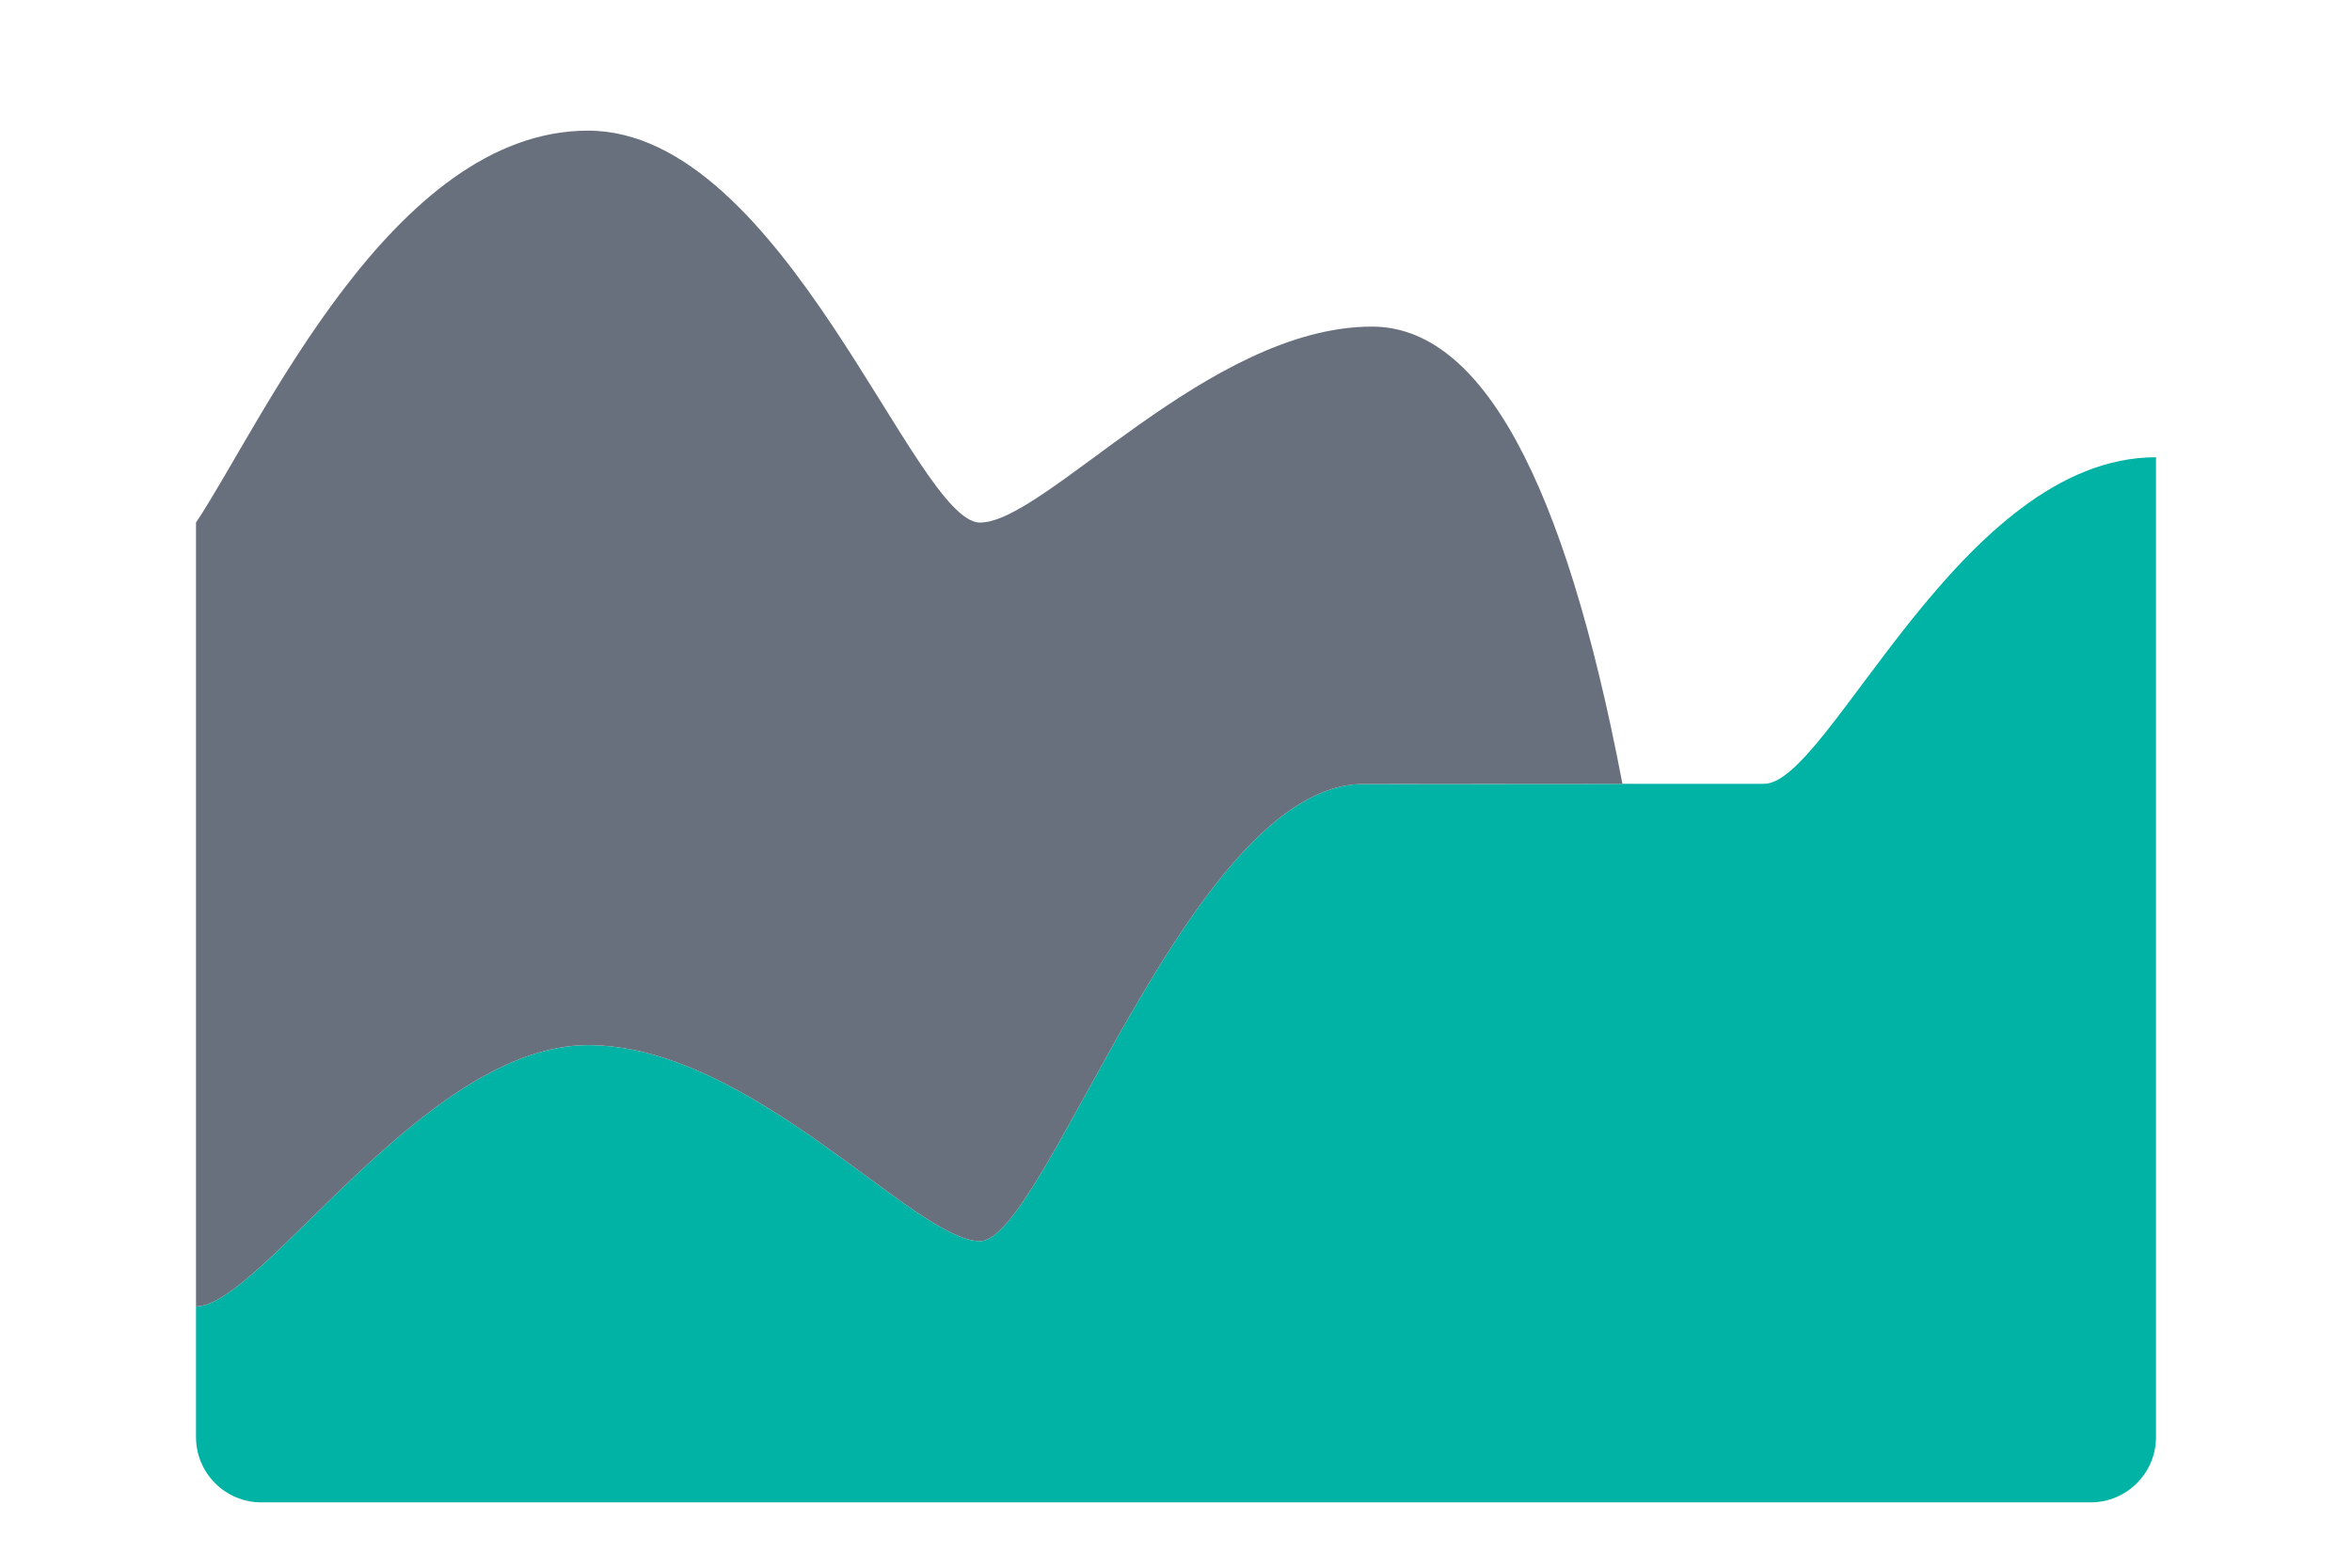
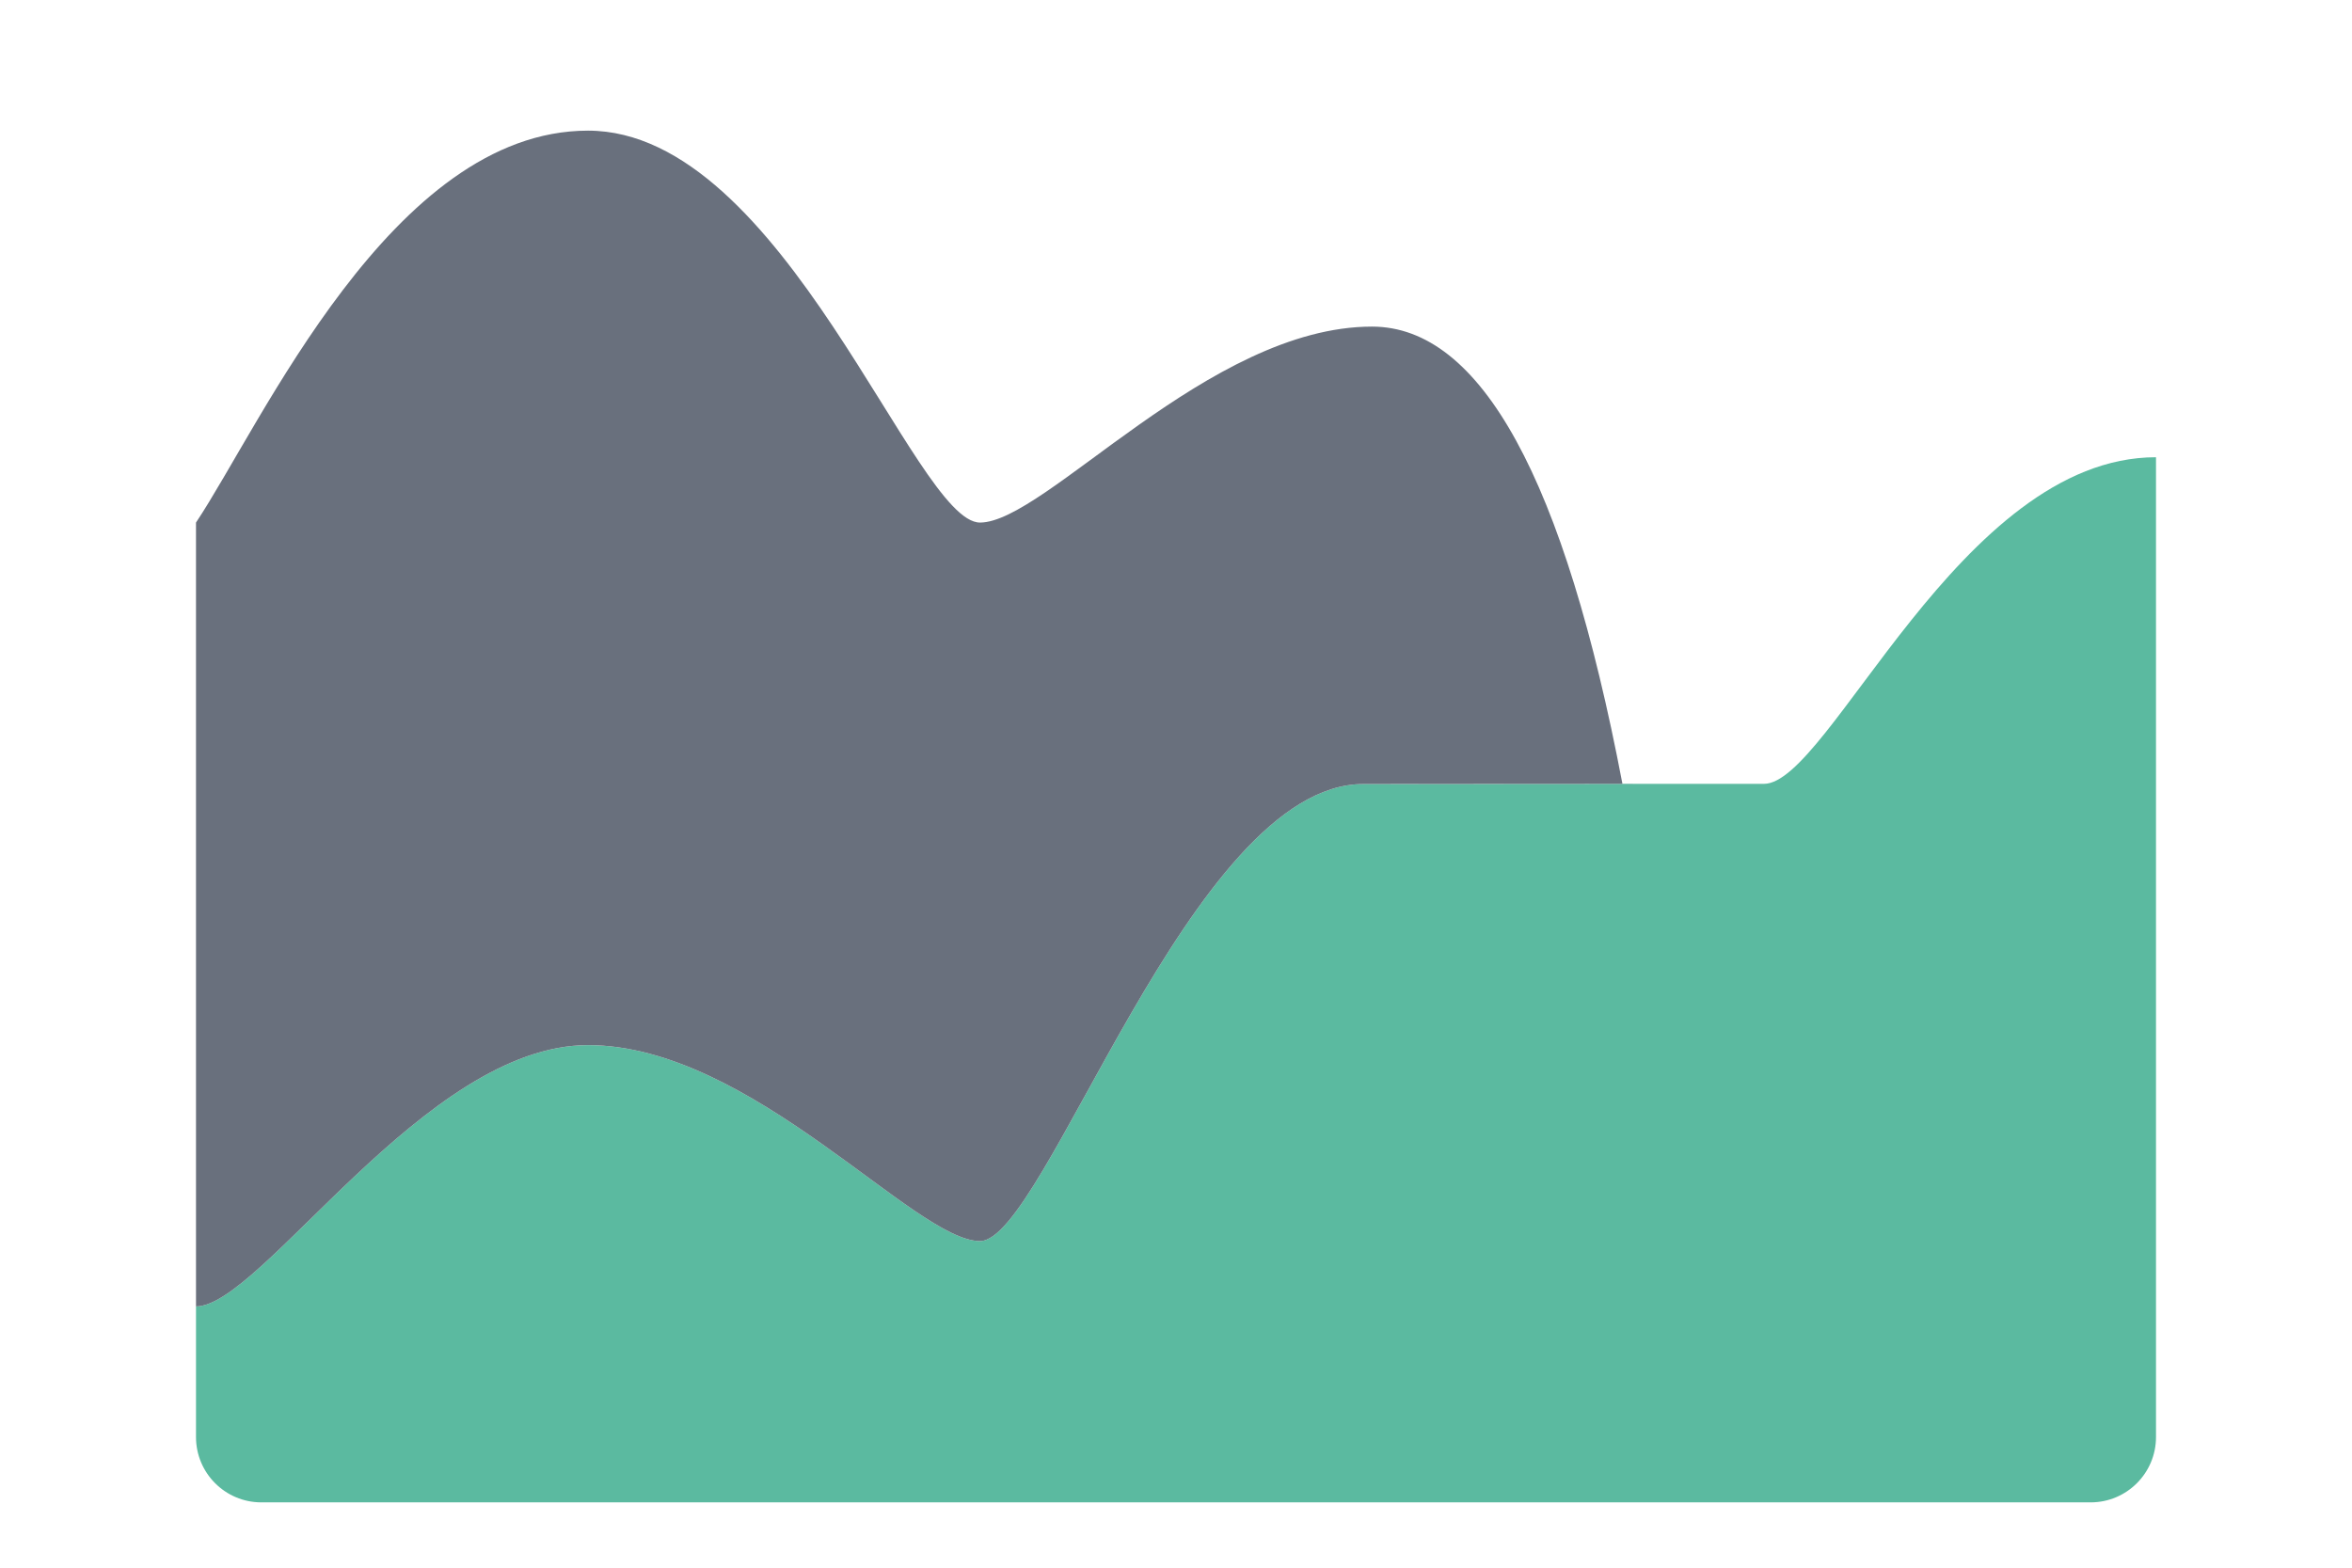
<svg xmlns="http://www.w3.org/2000/svg" width="36" height="24" viewBox="0 0 36 24">
  <g fill="none" fill-rule="evenodd">
-     <path fill="#00B3A4" fill-rule="nonzero" d="M33,7 L33,22 C33,22.552 32.552,23 32,23 L4,23 C3.448,23 3,22.552 3,22 L3,20 C4,20 6.5,16 9,16 C11.5,16 14,19 15,19 C16,19 18.23,12.006 20.865,12.003 C23.5,12 26,12 27,12 C28,12 30,7 33,7 Z" />
+     <path fill="#5BBAA0" fill-rule="nonzero" d="M33,7 L33,22 C33,22.552 32.552,23 32,23 L4,23 C3.448,23 3,22.552 3,22 L3,20 C4,20 6.5,16 9,16 C11.5,16 14,19 15,19 C16,19 18.23,12.006 20.865,12.003 C23.5,12 26,12 27,12 C28,12 30,7 33,7 Z" />
    <path fill="#69707D" fill-rule="nonzero" d="M9,2 C12,2 14,8 15,8 C16,8 18.5,5 21,5 C22.667,5 23.944,7.333 24.833,11.999 L25.142,12 C24.129,12 22.872,12.001 21.549,12.002 L20.865,12.003 C18.23,12.006 16,19 15,19 C14,19 11.5,16 9,16 C6.5,16 4,20 3,20 L3,20 L3,8 C4,6.5 6,2 9,2 Z" />
  </g>
</svg>
